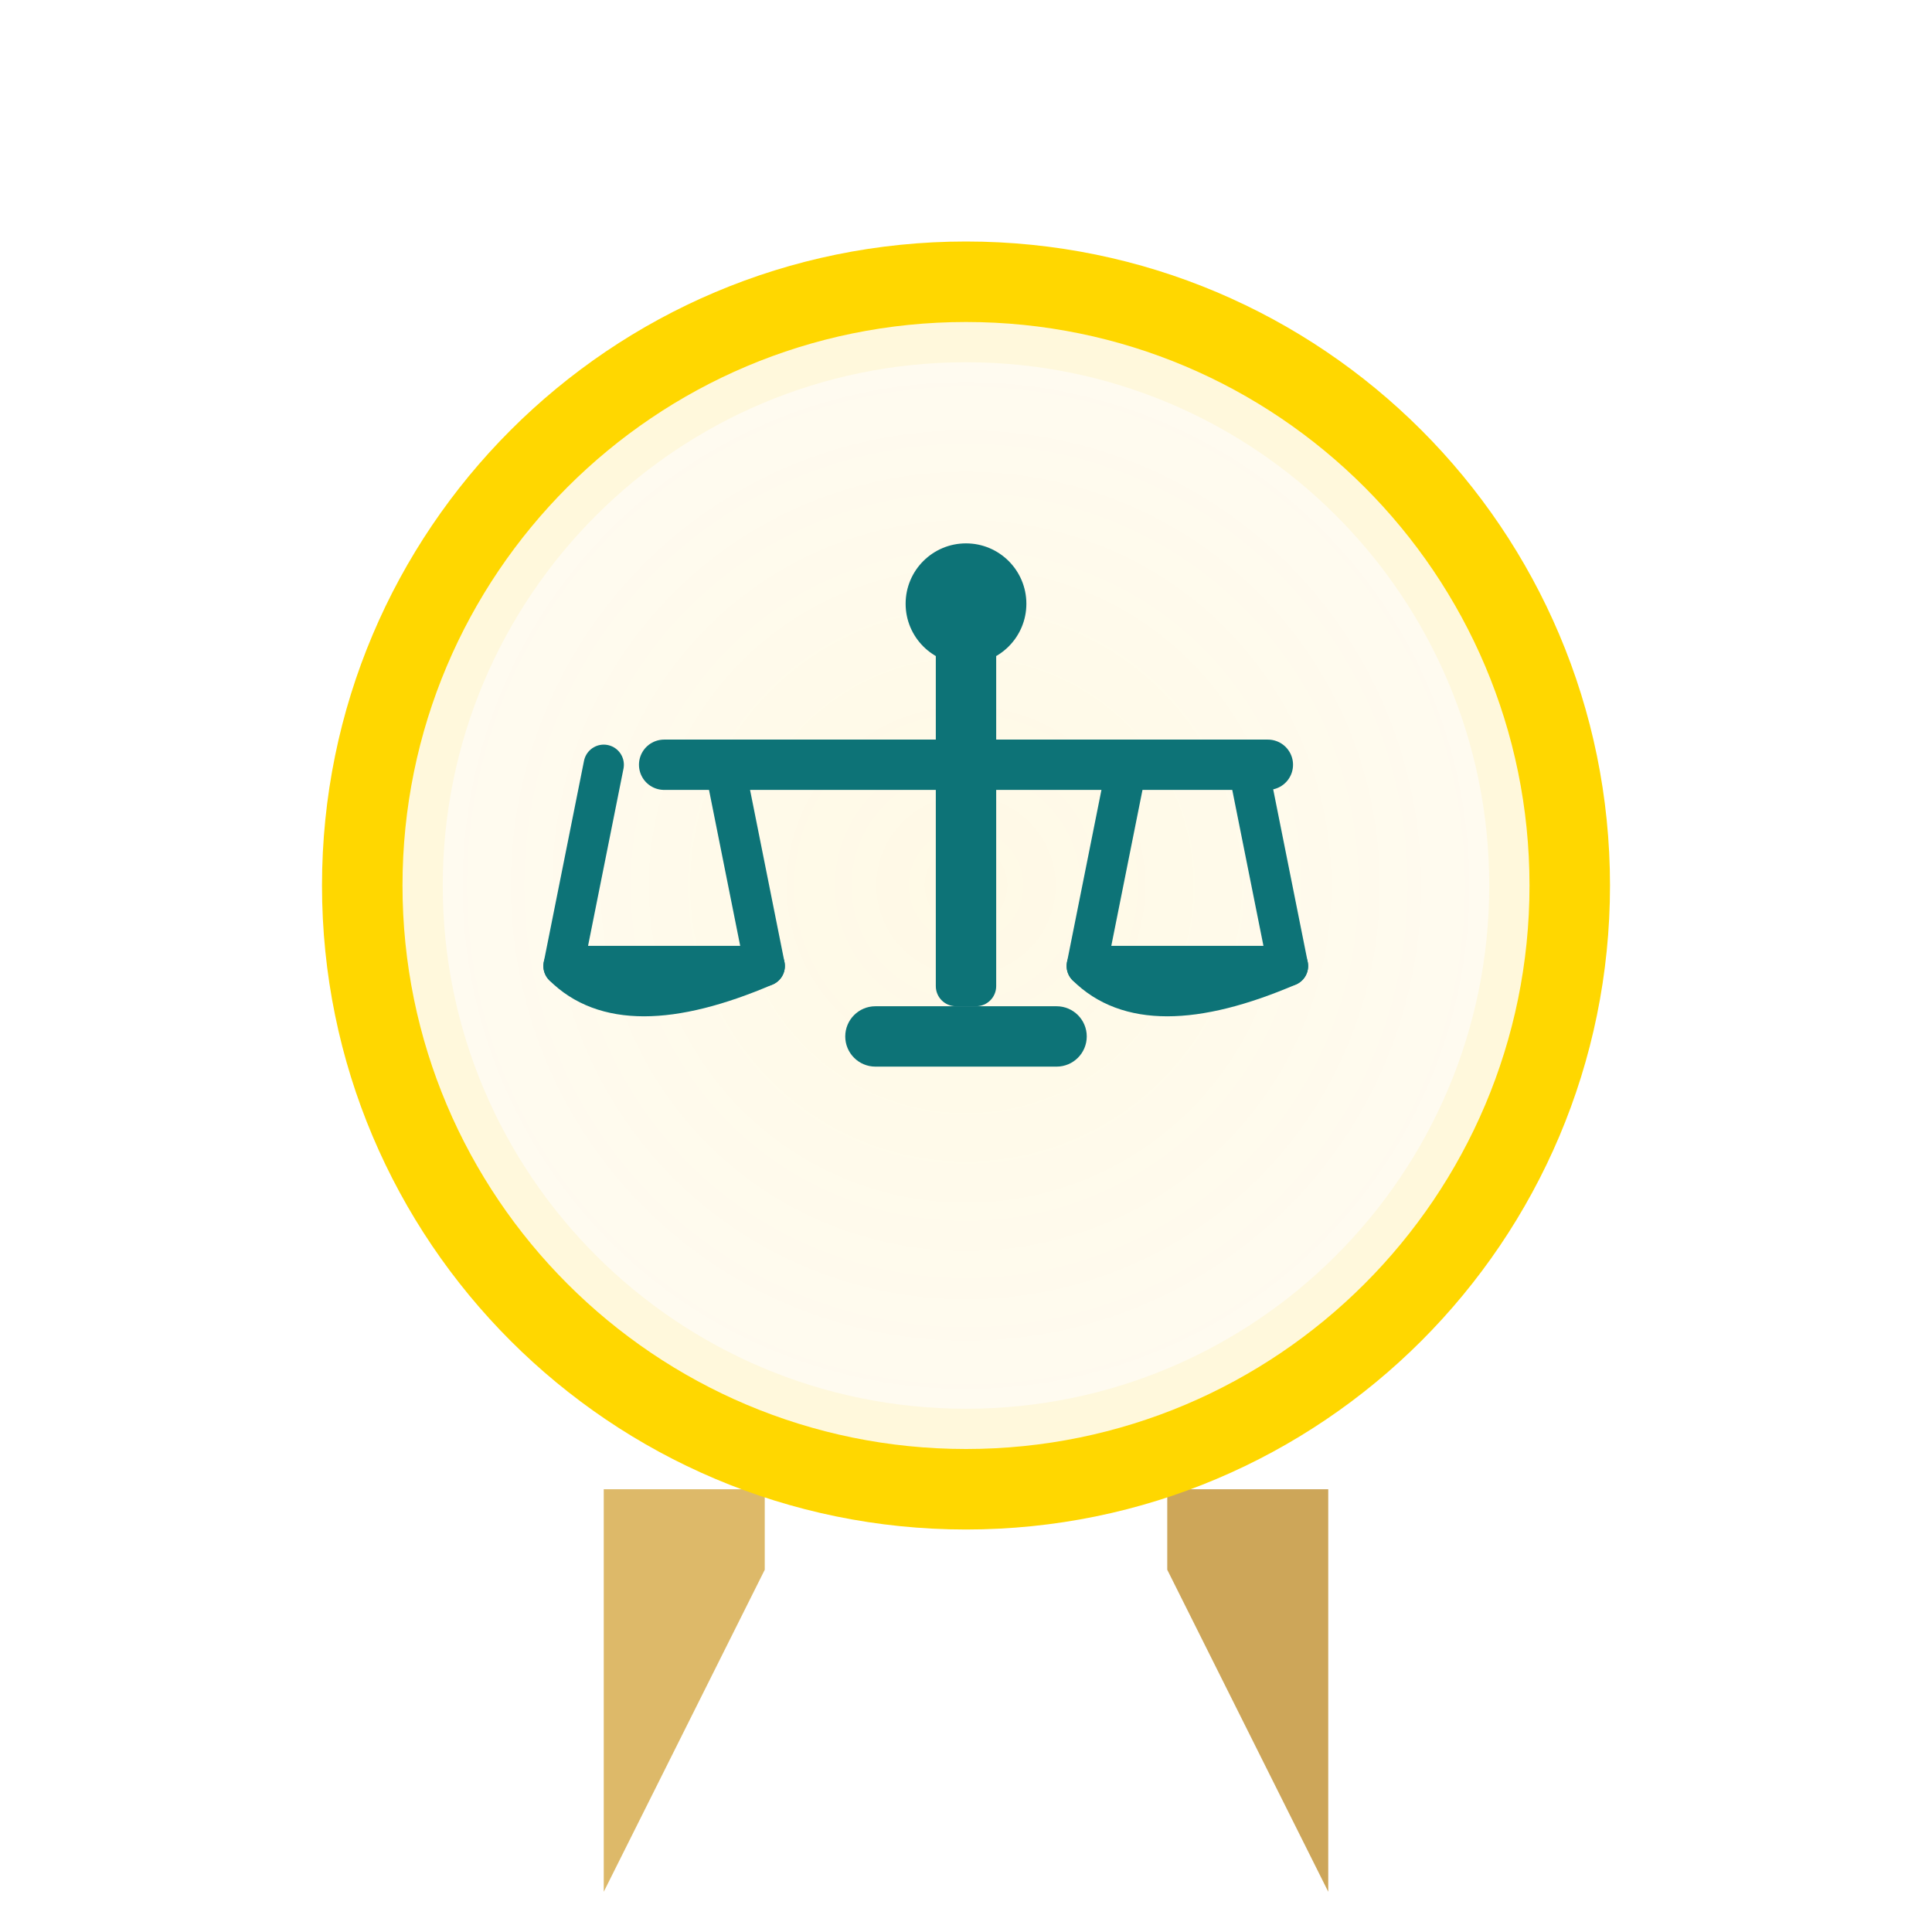
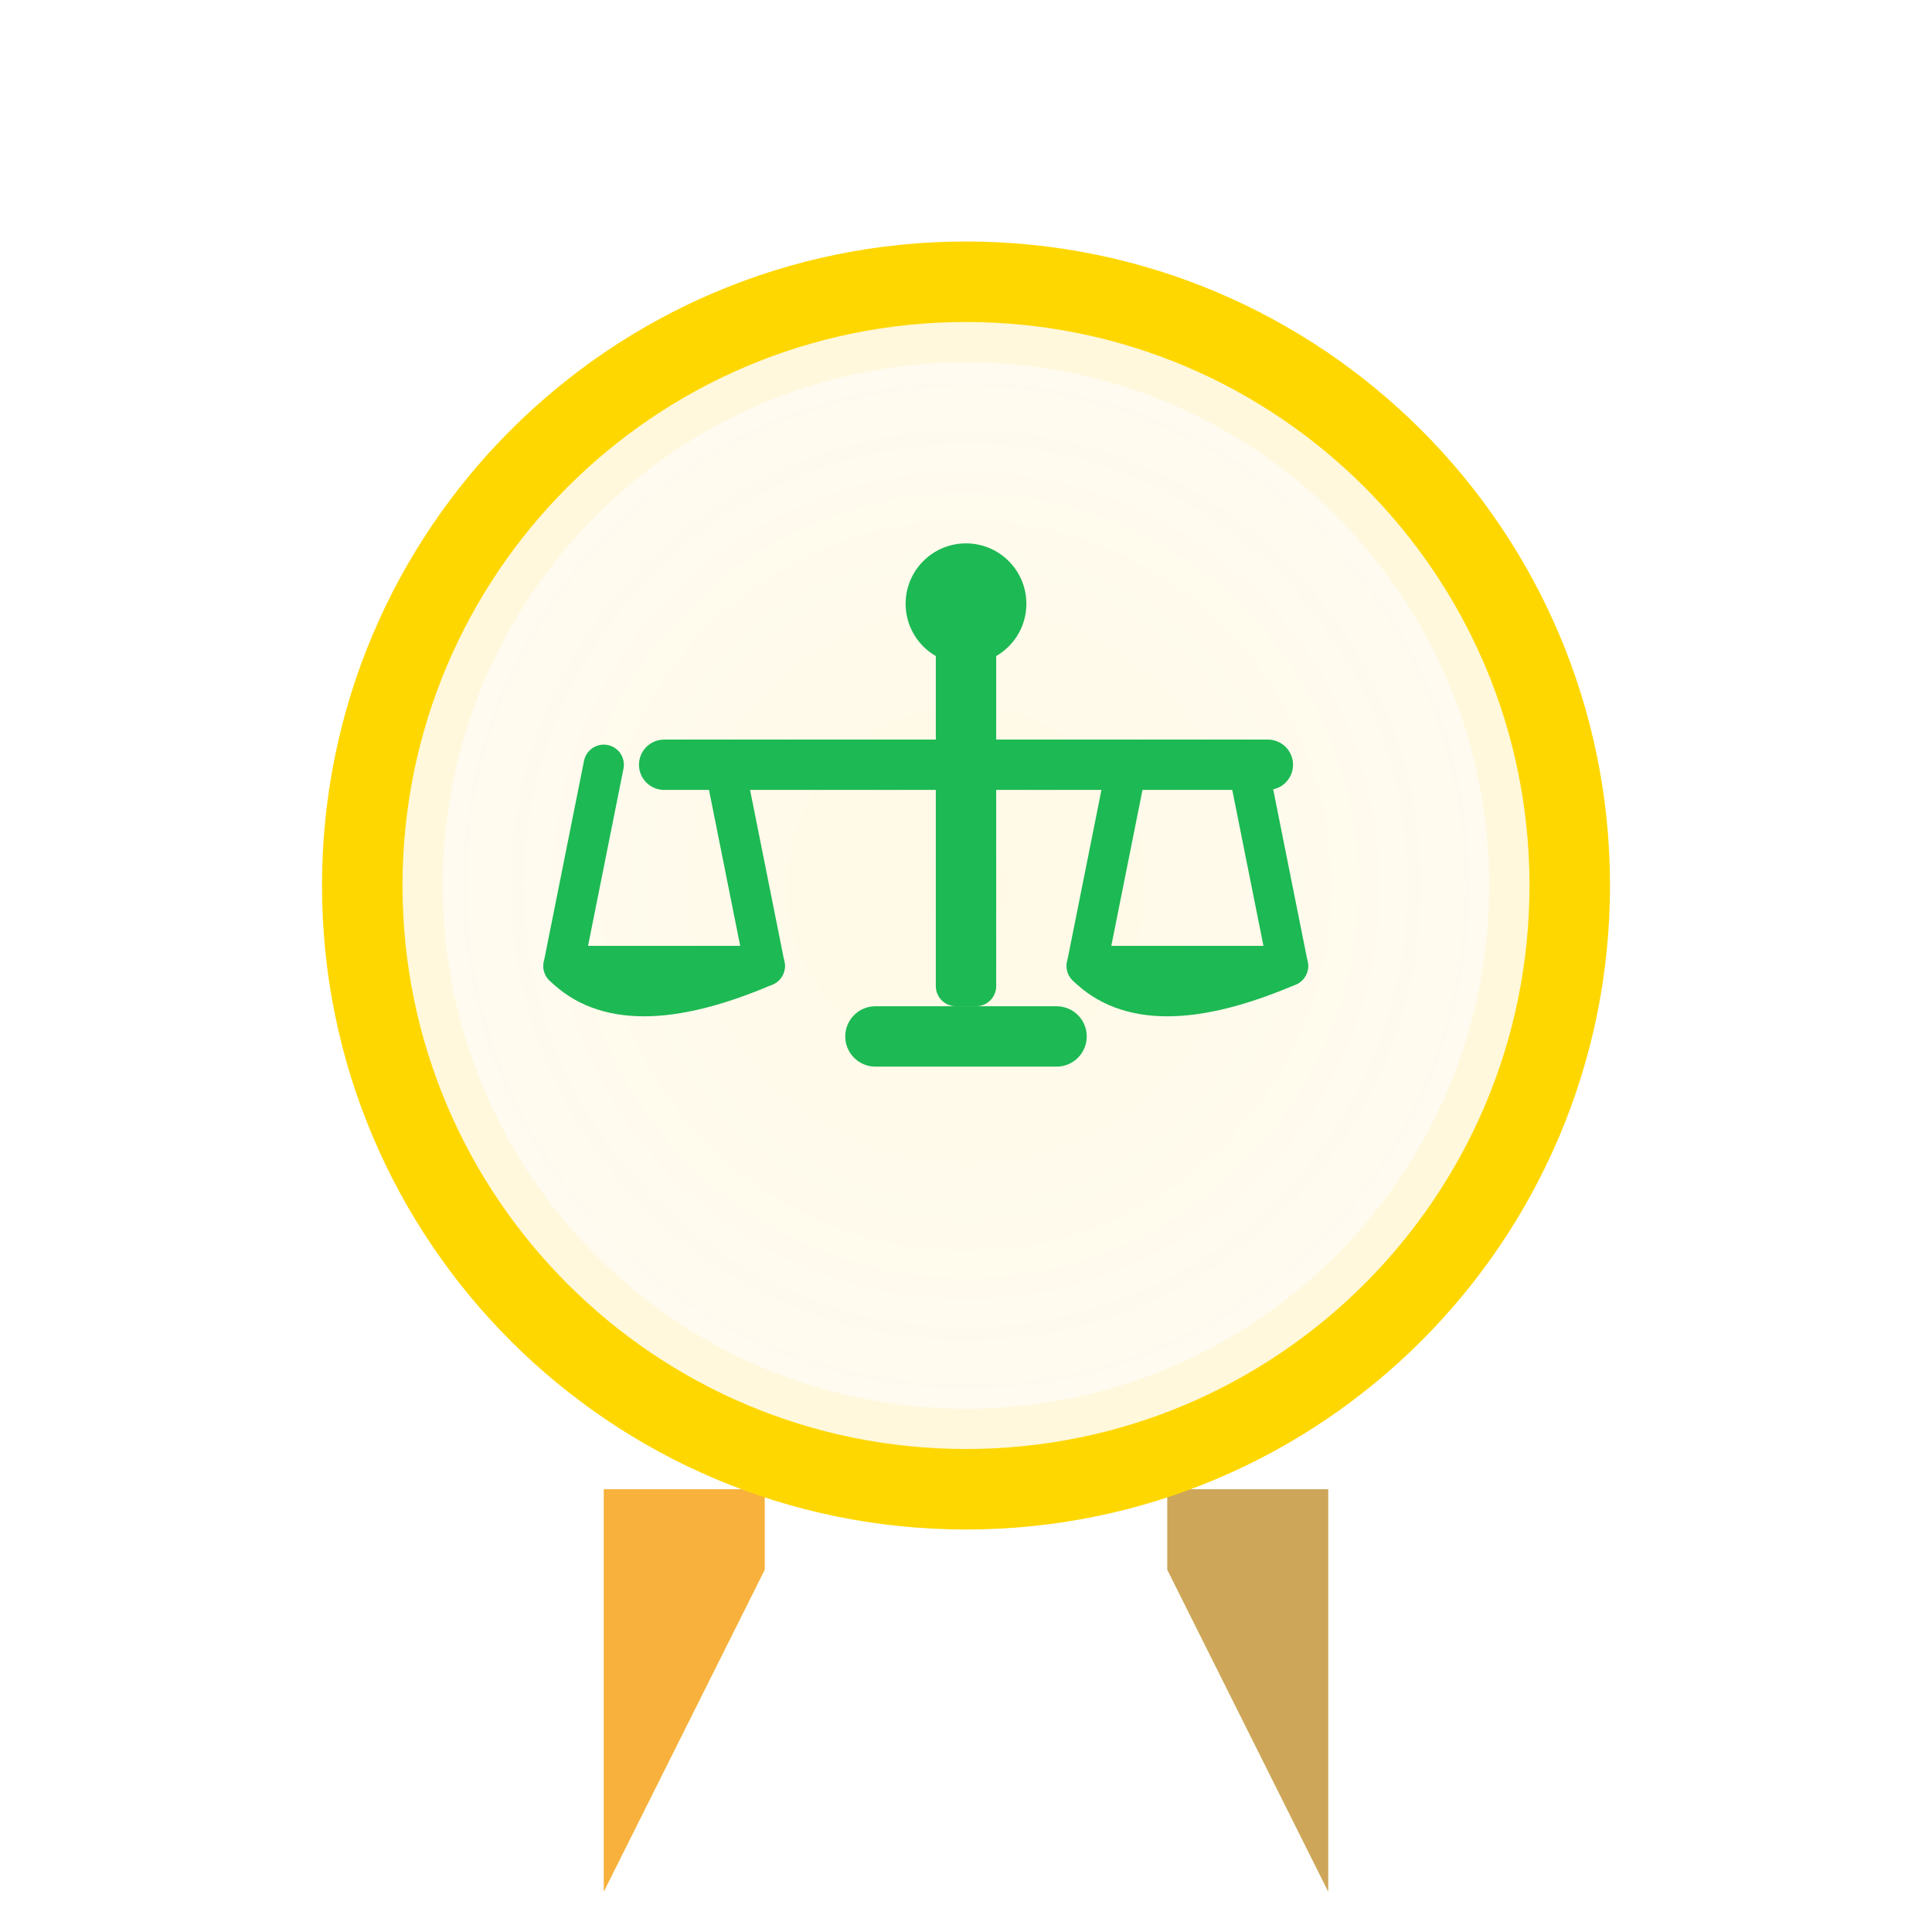
<svg xmlns="http://www.w3.org/2000/svg" viewBox="0 0 96 96" width="96" height="96" aria-hidden="true">
-   <path d="M38 78l-8 16v-20h8z" fill="#d4a844" opacity=".8" />
+   <path d="M38 78l-8 16v-20h8z" fill="#F59E0B" opacity=".8" />
  <path d="M58 78l8 16v-20h-8z" fill="#c09030" opacity=".8" />
  <circle cx="48" cy="44" r="32" fill="#FFD700" />
  <circle cx="48" cy="44" r="28" fill="#FFF8DC" />
  <circle cx="48" cy="44" r="26" fill="#FFFBF0" />
  <circle cx="48" cy="44" r="26" fill="url(#cp-g)" opacity=".15" />
-   <rect x="46.5" y="30" width="3" height="20" rx="1" fill="#0d7377" />
-   <circle cx="48" cy="30" r="3" fill="#0d7377" />
-   <line x1="33" y1="38" x2="63" y2="38" stroke="#0d7377" stroke-width="2.5" stroke-linecap="round" />
-   <path d="M30 38l-2 10h10l-2-10" fill="none" stroke="#0d7377" stroke-width="2" stroke-linecap="round" stroke-linejoin="round" />
-   <path d="M28 48q3 3 10 0" fill="none" stroke="#0d7377" stroke-width="2" stroke-linecap="round" />
-   <path d="M56 38l-2 10h10l-2-10" fill="none" stroke="#0d7377" stroke-width="2" stroke-linecap="round" stroke-linejoin="round" />
-   <path d="M54 48q3 3 10 0" fill="none" stroke="#0d7377" stroke-width="2" stroke-linecap="round" />
-   <rect x="42" y="50" width="12" height="3" rx="1.5" fill="#0d7377" />
+   <rect x="46.5" y="30" width="3" height="20" rx="1" fill="#1DB954" />
+   <circle cx="48" cy="30" r="3" fill="#1DB954" />
+   <line x1="33" y1="38" x2="63" y2="38" stroke="#1DB954" stroke-width="2.5" stroke-linecap="round" />
+   <path d="M30 38l-2 10h10l-2-10" fill="none" stroke="#1DB954" stroke-width="2" stroke-linecap="round" stroke-linejoin="round" />
+   <path d="M28 48q3 3 10 0" fill="none" stroke="#1DB954" stroke-width="2" stroke-linecap="round" />
+   <path d="M56 38l-2 10h10l-2-10" fill="none" stroke="#1DB954" stroke-width="2" stroke-linecap="round" stroke-linejoin="round" />
+   <path d="M54 48q3 3 10 0" fill="none" stroke="#1DB954" stroke-width="2" stroke-linecap="round" />
+   <rect x="42" y="50" width="12" height="3" rx="1.5" fill="#1DB954" />
  <defs>
    <radialGradient id="cp-g">
      <stop offset="0" stop-color="#FFD700" stop-opacity=".3" />
      <stop offset="1" stop-color="#FFD700" stop-opacity="0" />
    </radialGradient>
  </defs>
</svg>
